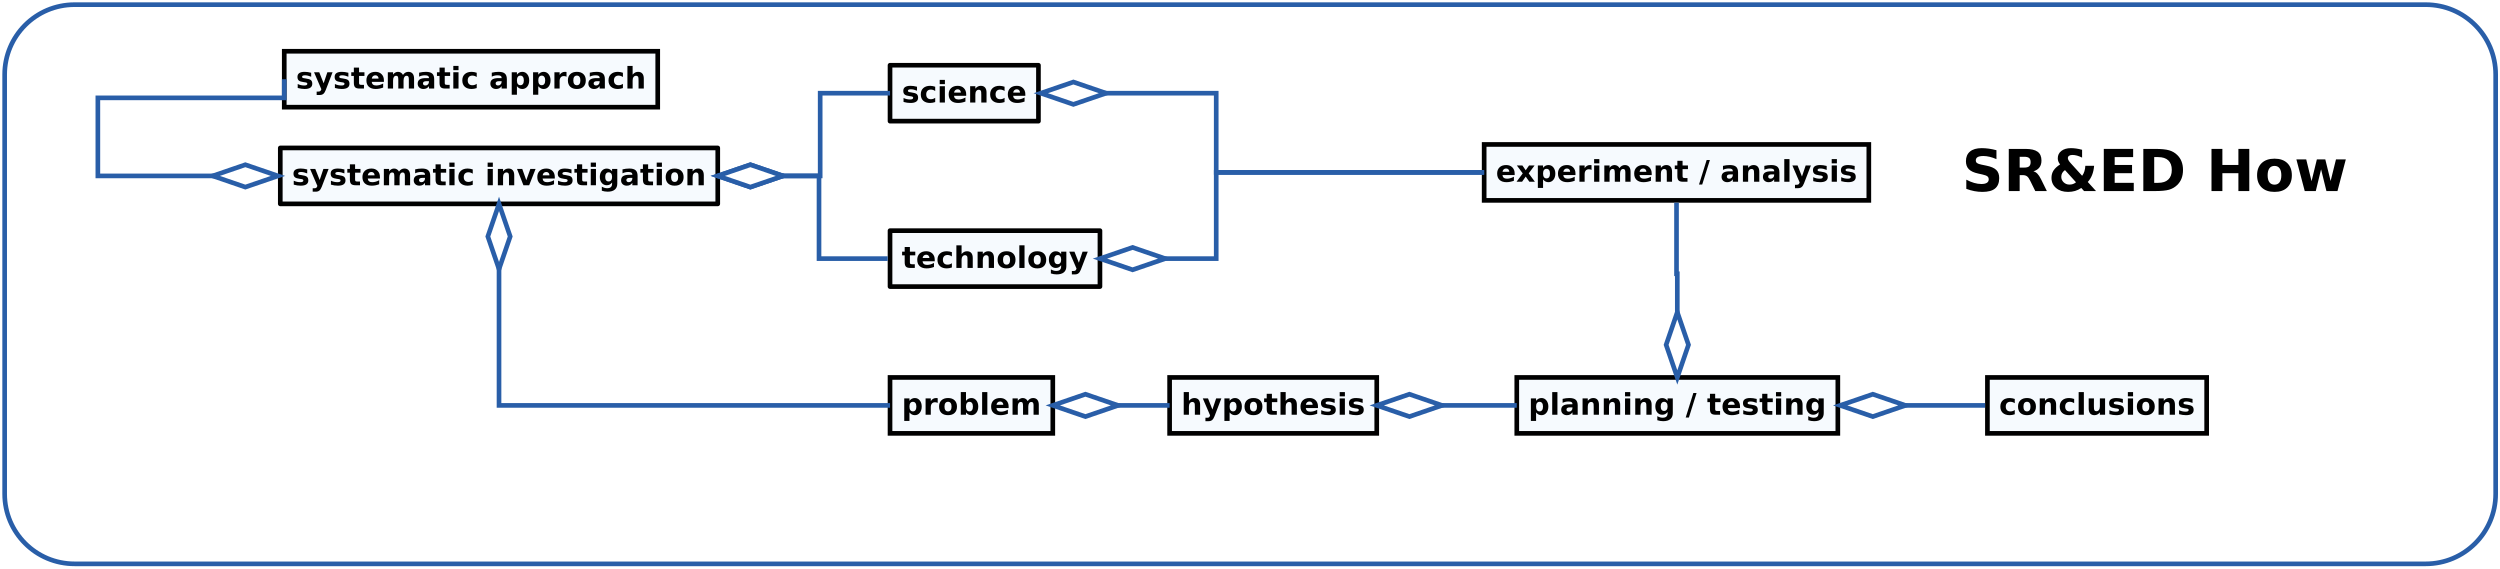
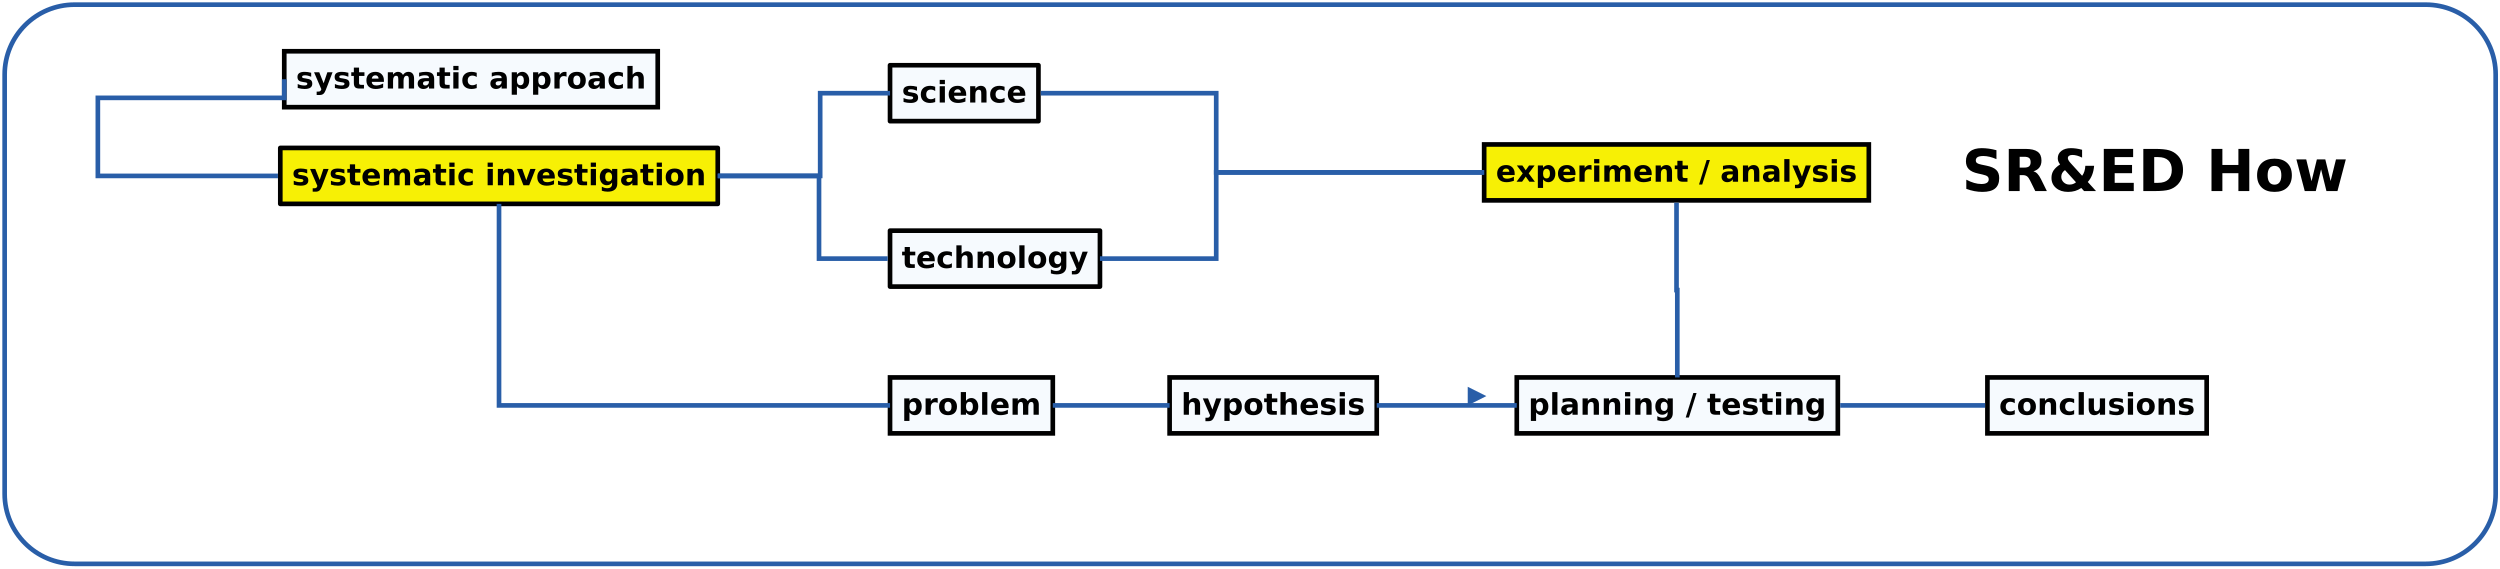
<svg xmlns="http://www.w3.org/2000/svg" xmlns:xlink="http://www.w3.org/1999/xlink" width="1073pt" height="244pt" viewBox="0 0 1073 244" version="1.1">
  <defs>
    <g>
      <symbol overflow="visible" id="glyph0-0">
        <path style="stroke:none;" d="M 0.641 2.266 L 0.641 -9.016 L 7.031 -9.016 L 7.031 2.266 Z M 1.359 1.547 L 6.328 1.547 L 6.328 -8.297 L 1.359 -8.297 Z M 1.359 1.547 " />
      </symbol>
      <symbol overflow="visible" id="glyph0-1">
        <path style="stroke:none;" d="M 6.547 -6.781 L 6.547 -5.078 C 6.066 -5.273 5.602 -5.426 5.156 -5.531 C 4.707 -5.633 4.285 -5.688 3.891 -5.688 C 3.461 -5.688 3.145 -5.629 2.938 -5.516 C 2.738 -5.41 2.641 -5.25 2.641 -5.031 C 2.641 -4.852 2.719 -4.711 2.875 -4.609 C 3.031 -4.516 3.312 -4.445 3.719 -4.406 L 4.109 -4.344 C 5.254 -4.195 6.023 -3.957 6.422 -3.625 C 6.816 -3.289 7.016 -2.77 7.016 -2.062 C 7.016 -1.312 6.738 -0.75 6.188 -0.375 C 5.633 0 4.812 0.188 3.719 0.188 C 3.258 0.188 2.781 0.148 2.281 0.078 C 1.789 0.004 1.285 -0.102 0.766 -0.25 L 0.766 -1.953 C 1.211 -1.734 1.672 -1.57 2.141 -1.469 C 2.609 -1.363 3.082 -1.312 3.562 -1.312 C 4 -1.312 4.328 -1.367 4.547 -1.484 C 4.773 -1.609 4.891 -1.789 4.891 -2.031 C 4.891 -2.227 4.812 -2.375 4.656 -2.469 C 4.508 -2.57 4.207 -2.648 3.75 -2.703 L 3.359 -2.75 C 2.359 -2.875 1.656 -3.102 1.25 -3.438 C 0.852 -3.781 0.656 -4.297 0.656 -4.984 C 0.656 -5.723 0.91 -6.27 1.422 -6.625 C 1.93 -6.988 2.711 -7.172 3.766 -7.172 C 4.172 -7.172 4.602 -7.141 5.062 -7.078 C 5.52 -7.016 6.016 -6.914 6.547 -6.781 Z M 6.547 -6.781 " />
      </symbol>
      <symbol overflow="visible" id="glyph0-2">
        <path style="stroke:none;" d="M 0.156 -7 L 2.391 -7 L 4.281 -2.25 L 5.875 -7 L 8.109 -7 L 5.172 0.656 C 4.867 1.438 4.52 1.984 4.125 2.297 C 3.738 2.609 3.223 2.766 2.578 2.766 L 1.281 2.766 L 1.281 1.297 L 1.984 1.297 C 2.359 1.297 2.629 1.234 2.797 1.109 C 2.973 0.992 3.113 0.781 3.219 0.469 L 3.281 0.266 Z M 0.156 -7 " />
      </symbol>
      <symbol overflow="visible" id="glyph0-3">
        <path style="stroke:none;" d="M 3.516 -8.984 L 3.516 -7 L 5.828 -7 L 5.828 -5.406 L 3.516 -5.406 L 3.516 -2.438 C 3.516 -2.102 3.578 -1.879 3.703 -1.766 C 3.836 -1.648 4.098 -1.594 4.484 -1.594 L 5.625 -1.594 L 5.625 0 L 3.719 0 C 2.832 0 2.203 -0.18 1.828 -0.547 C 1.461 -0.922 1.281 -1.551 1.281 -2.438 L 1.281 -5.406 L 0.172 -5.406 L 0.172 -7 L 1.281 -7 L 1.281 -8.984 Z M 3.516 -8.984 " />
      </symbol>
      <symbol overflow="visible" id="glyph0-4">
        <path style="stroke:none;" d="M 8.062 -3.516 L 8.062 -2.875 L 2.828 -2.875 C 2.879 -2.352 3.066 -1.961 3.391 -1.703 C 3.723 -1.441 4.18 -1.312 4.766 -1.312 C 5.234 -1.312 5.711 -1.379 6.203 -1.516 C 6.703 -1.648 7.211 -1.863 7.734 -2.156 L 7.734 -0.422 C 7.203 -0.223 6.672 -0.07 6.141 0.031 C 5.609 0.133 5.082 0.188 4.562 0.188 C 3.289 0.188 2.301 -0.133 1.594 -0.781 C 0.895 -1.426 0.547 -2.332 0.547 -3.5 C 0.547 -4.633 0.891 -5.531 1.578 -6.188 C 2.273 -6.844 3.227 -7.172 4.438 -7.172 C 5.531 -7.172 6.406 -6.836 7.062 -6.172 C 7.727 -5.516 8.062 -4.629 8.062 -3.516 Z M 5.766 -4.266 C 5.766 -4.691 5.641 -5.035 5.391 -5.297 C 5.141 -5.555 4.816 -5.688 4.422 -5.688 C 3.984 -5.688 3.629 -5.562 3.359 -5.312 C 3.086 -5.07 2.922 -4.723 2.859 -4.266 Z M 5.766 -4.266 " />
      </symbol>
      <symbol overflow="visible" id="glyph0-5">
        <path style="stroke:none;" d="M 7.562 -5.844 C 7.844 -6.27 8.176 -6.598 8.562 -6.828 C 8.957 -7.055 9.391 -7.172 9.859 -7.172 C 10.66 -7.172 11.27 -6.922 11.688 -6.422 C 12.113 -5.93 12.328 -5.211 12.328 -4.266 L 12.328 0 L 10.078 0 L 10.078 -3.656 C 10.078 -3.707 10.078 -3.758 10.078 -3.812 C 10.078 -3.875 10.078 -3.957 10.078 -4.062 C 10.078 -4.562 10.004 -4.922 9.859 -5.141 C 9.711 -5.367 9.477 -5.484 9.156 -5.484 C 8.727 -5.484 8.398 -5.305 8.172 -4.953 C 7.941 -4.609 7.82 -4.102 7.812 -3.438 L 7.812 0 L 5.562 0 L 5.562 -3.656 C 5.562 -4.426 5.492 -4.922 5.359 -5.141 C 5.234 -5.367 5 -5.484 4.656 -5.484 C 4.227 -5.484 3.895 -5.305 3.656 -4.953 C 3.426 -4.598 3.312 -4.094 3.312 -3.438 L 3.312 0 L 1.062 0 L 1.062 -7 L 3.312 -7 L 3.312 -5.969 C 3.582 -6.363 3.895 -6.66 4.25 -6.859 C 4.613 -7.066 5.008 -7.172 5.438 -7.172 C 5.914 -7.172 6.336 -7.051 6.703 -6.812 C 7.078 -6.582 7.363 -6.258 7.562 -5.844 Z M 7.562 -5.844 " />
      </symbol>
      <symbol overflow="visible" id="glyph0-6">
        <path style="stroke:none;" d="M 4.219 -3.156 C 3.75 -3.156 3.395 -3.07 3.156 -2.906 C 2.926 -2.75 2.812 -2.52 2.812 -2.219 C 2.812 -1.926 2.906 -1.703 3.094 -1.547 C 3.281 -1.391 3.539 -1.312 3.875 -1.312 C 4.301 -1.312 4.656 -1.461 4.938 -1.766 C 5.227 -2.066 5.375 -2.441 5.375 -2.891 L 5.375 -3.156 Z M 7.625 -4 L 7.625 0 L 5.375 0 L 5.375 -1.031 C 5.07 -0.613 4.734 -0.305 4.359 -0.109 C 3.984 0.086 3.531 0.188 3 0.188 C 2.27 0.188 1.676 -0.023 1.219 -0.453 C 0.77 -0.879 0.547 -1.426 0.547 -2.094 C 0.547 -2.914 0.828 -3.52 1.391 -3.906 C 1.961 -4.289 2.852 -4.484 4.062 -4.484 L 5.375 -4.484 L 5.375 -4.656 C 5.375 -5.008 5.234 -5.27 4.953 -5.438 C 4.672 -5.602 4.238 -5.688 3.656 -5.688 C 3.176 -5.688 2.727 -5.633 2.312 -5.531 C 1.895 -5.438 1.508 -5.297 1.156 -5.109 L 1.156 -6.812 C 1.633 -6.926 2.113 -7.016 2.594 -7.078 C 3.082 -7.141 3.57 -7.172 4.062 -7.172 C 5.32 -7.172 6.227 -6.922 6.781 -6.422 C 7.344 -5.922 7.625 -5.113 7.625 -4 Z M 7.625 -4 " />
      </symbol>
      <symbol overflow="visible" id="glyph0-7">
        <path style="stroke:none;" d="M 1.078 -7 L 3.312 -7 L 3.312 0 L 1.078 0 Z M 1.078 -9.719 L 3.312 -9.719 L 3.312 -7.891 L 1.078 -7.891 Z M 1.078 -9.719 " />
      </symbol>
      <symbol overflow="visible" id="glyph0-8">
        <path style="stroke:none;" d="M 6.734 -6.781 L 6.734 -4.953 C 6.43 -5.16 6.125 -5.312 5.812 -5.406 C 5.508 -5.508 5.191 -5.562 4.859 -5.562 C 4.234 -5.562 3.742 -5.379 3.391 -5.016 C 3.047 -4.648 2.875 -4.145 2.875 -3.5 C 2.875 -2.844 3.047 -2.332 3.391 -1.969 C 3.742 -1.602 4.234 -1.422 4.859 -1.422 C 5.211 -1.422 5.547 -1.473 5.859 -1.578 C 6.172 -1.68 6.461 -1.832 6.734 -2.031 L 6.734 -0.203 C 6.379 -0.078 6.02 0.016 5.656 0.078 C 5.301 0.148 4.941 0.188 4.578 0.188 C 3.316 0.188 2.328 -0.133 1.609 -0.781 C 0.898 -1.438 0.547 -2.344 0.547 -3.5 C 0.547 -4.645 0.898 -5.539 1.609 -6.188 C 2.328 -6.844 3.316 -7.172 4.578 -7.172 C 4.941 -7.172 5.301 -7.133 5.656 -7.062 C 6.02 -7 6.379 -6.906 6.734 -6.781 Z M 6.734 -6.781 " />
      </symbol>
      <symbol overflow="visible" id="glyph0-9">
        <path style="stroke:none;" d="" />
      </symbol>
      <symbol overflow="visible" id="glyph0-10">
        <path style="stroke:none;" d="M 8.109 -4.266 L 8.109 0 L 5.859 0 L 5.859 -3.266 C 5.859 -3.867 5.844 -4.285 5.812 -4.516 C 5.789 -4.742 5.75 -4.91 5.688 -5.016 C 5.594 -5.16 5.469 -5.273 5.312 -5.359 C 5.164 -5.441 5 -5.484 4.812 -5.484 C 4.344 -5.484 3.973 -5.301 3.703 -4.938 C 3.441 -4.582 3.312 -4.082 3.312 -3.438 L 3.312 0 L 1.078 0 L 1.078 -7 L 3.312 -7 L 3.312 -5.969 C 3.645 -6.375 4 -6.676 4.375 -6.875 C 4.758 -7.07 5.18 -7.172 5.641 -7.172 C 6.453 -7.172 7.066 -6.922 7.484 -6.422 C 7.898 -5.93 8.109 -5.211 8.109 -4.266 Z M 8.109 -4.266 " />
      </symbol>
      <symbol overflow="visible" id="glyph0-11">
        <path style="stroke:none;" d="M 0.188 -7 L 2.438 -7 L 4.172 -2.156 L 5.906 -7 L 8.156 -7 L 5.406 0 L 2.938 0 Z M 0.188 -7 " />
      </symbol>
      <symbol overflow="visible" id="glyph0-12">
        <path style="stroke:none;" d="M 5.844 -1.188 C 5.531 -0.781 5.188 -0.477 4.812 -0.281 C 4.445 -0.094 4.02 0 3.531 0 C 2.676 0 1.969 -0.332 1.406 -1 C 0.852 -1.676 0.578 -2.535 0.578 -3.578 C 0.578 -4.629 0.852 -5.488 1.406 -6.156 C 1.969 -6.82 2.676 -7.156 3.531 -7.156 C 4.02 -7.156 4.445 -7.055 4.812 -6.859 C 5.188 -6.672 5.531 -6.375 5.844 -5.969 L 5.844 -7 L 8.078 -7 L 8.078 -0.703 C 8.078 0.422 7.723 1.281 7.016 1.875 C 6.305 2.469 5.281 2.766 3.938 2.766 C 3.5 2.766 3.07 2.727 2.656 2.656 C 2.25 2.594 1.844 2.492 1.438 2.359 L 1.438 0.609 C 1.82 0.836 2.203 1.004 2.578 1.109 C 2.953 1.223 3.332 1.281 3.719 1.281 C 4.445 1.281 4.984 1.117 5.328 0.797 C 5.672 0.473 5.844 -0.023 5.844 -0.703 Z M 4.359 -5.547 C 3.898 -5.547 3.539 -5.375 3.281 -5.031 C 3.02 -4.688 2.891 -4.203 2.891 -3.578 C 2.891 -2.941 3.016 -2.457 3.266 -2.125 C 3.516 -1.789 3.879 -1.625 4.359 -1.625 C 4.828 -1.625 5.191 -1.797 5.453 -2.141 C 5.711 -2.484 5.844 -2.961 5.844 -3.578 C 5.844 -4.203 5.711 -4.688 5.453 -5.031 C 5.191 -5.375 4.828 -5.547 4.359 -5.547 Z M 4.359 -5.547 " />
      </symbol>
      <symbol overflow="visible" id="glyph0-13">
        <path style="stroke:none;" d="M 4.406 -5.562 C 3.906 -5.562 3.523 -5.383 3.266 -5.031 C 3.004 -4.676 2.875 -4.164 2.875 -3.5 C 2.875 -2.82 3.004 -2.305 3.266 -1.953 C 3.523 -1.598 3.906 -1.422 4.406 -1.422 C 4.895 -1.422 5.266 -1.598 5.516 -1.953 C 5.773 -2.305 5.906 -2.82 5.906 -3.5 C 5.906 -4.164 5.773 -4.676 5.516 -5.031 C 5.266 -5.383 4.895 -5.562 4.406 -5.562 Z M 4.406 -7.172 C 5.613 -7.172 6.551 -6.844 7.219 -6.188 C 7.895 -5.539 8.234 -4.645 8.234 -3.5 C 8.234 -2.344 7.895 -1.438 7.219 -0.781 C 6.551 -0.133 5.613 0.188 4.406 0.188 C 3.195 0.188 2.25 -0.133 1.562 -0.781 C 0.883 -1.438 0.547 -2.344 0.547 -3.5 C 0.547 -4.645 0.883 -5.539 1.562 -6.188 C 2.25 -6.844 3.195 -7.172 4.406 -7.172 Z M 4.406 -7.172 " />
      </symbol>
      <symbol overflow="visible" id="glyph0-14">
        <path style="stroke:none;" d="M 8.109 -4.266 L 8.109 0 L 5.859 0 L 5.859 -3.25 C 5.859 -3.863 5.844 -4.285 5.812 -4.516 C 5.789 -4.742 5.75 -4.91 5.688 -5.016 C 5.594 -5.16 5.469 -5.273 5.312 -5.359 C 5.164 -5.441 5 -5.484 4.812 -5.484 C 4.344 -5.484 3.973 -5.301 3.703 -4.938 C 3.441 -4.582 3.312 -4.082 3.312 -3.438 L 3.312 0 L 1.078 0 L 1.078 -9.719 L 3.312 -9.719 L 3.312 -5.969 C 3.645 -6.375 4 -6.676 4.375 -6.875 C 4.758 -7.07 5.18 -7.172 5.641 -7.172 C 6.453 -7.172 7.066 -6.922 7.484 -6.422 C 7.898 -5.93 8.109 -5.211 8.109 -4.266 Z M 8.109 -4.266 " />
      </symbol>
      <symbol overflow="visible" id="glyph0-15">
        <path style="stroke:none;" d="M 1.078 -9.719 L 3.312 -9.719 L 3.312 0 L 1.078 0 Z M 1.078 -9.719 " />
      </symbol>
      <symbol overflow="visible" id="glyph0-16">
        <path style="stroke:none;" d="M 2.844 -3.578 L 0.312 -7 L 2.688 -7 L 4.125 -4.922 L 5.562 -7 L 7.938 -7 L 5.406 -3.594 L 8.062 0 L 5.688 0 L 4.125 -2.219 L 2.562 0 L 0.188 0 Z M 2.844 -3.578 " />
      </symbol>
      <symbol overflow="visible" id="glyph0-17">
        <path style="stroke:none;" d="M 3.312 -1.016 L 3.312 2.656 L 1.078 2.656 L 1.078 -7 L 3.312 -7 L 3.312 -5.969 C 3.625 -6.375 3.969 -6.676 4.344 -6.875 C 4.719 -7.07 5.145 -7.172 5.625 -7.172 C 6.488 -7.172 7.195 -6.828 7.75 -6.141 C 8.301 -5.453 8.578 -4.57 8.578 -3.5 C 8.578 -2.414 8.301 -1.531 7.75 -0.844 C 7.195 -0.156 6.488 0.188 5.625 0.188 C 5.145 0.188 4.719 0.086 4.344 -0.109 C 3.969 -0.305 3.625 -0.609 3.312 -1.016 Z M 4.797 -5.547 C 4.316 -5.547 3.945 -5.367 3.688 -5.016 C 3.438 -4.66 3.312 -4.156 3.312 -3.5 C 3.312 -2.832 3.438 -2.32 3.688 -1.969 C 3.945 -1.613 4.316 -1.438 4.797 -1.438 C 5.273 -1.438 5.641 -1.613 5.891 -1.969 C 6.148 -2.32 6.281 -2.832 6.281 -3.5 C 6.281 -4.164 6.148 -4.672 5.891 -5.016 C 5.641 -5.367 5.273 -5.547 4.797 -5.547 Z M 4.797 -5.547 " />
      </symbol>
      <symbol overflow="visible" id="glyph0-18">
        <path style="stroke:none;" d="M 6.281 -5.094 C 6.082 -5.188 5.883 -5.254 5.688 -5.297 C 5.5 -5.336 5.305 -5.359 5.109 -5.359 C 4.535 -5.359 4.094 -5.172 3.781 -4.797 C 3.469 -4.43 3.312 -3.906 3.312 -3.219 L 3.312 0 L 1.078 0 L 1.078 -7 L 3.312 -7 L 3.312 -5.844 C 3.602 -6.301 3.93 -6.633 4.297 -6.844 C 4.672 -7.062 5.117 -7.172 5.641 -7.172 C 5.711 -7.172 5.789 -7.164 5.875 -7.156 C 5.969 -7.145 6.098 -7.129 6.266 -7.109 Z M 6.281 -5.094 " />
      </symbol>
      <symbol overflow="visible" id="glyph0-19">
        <path style="stroke:none;" d="M 3.281 -9.328 L 4.672 -9.328 L 1.375 1.188 L 0 1.188 Z M 3.281 -9.328 " />
      </symbol>
      <symbol overflow="visible" id="glyph0-20">
        <path style="stroke:none;" d="M 4.797 -1.438 C 5.273 -1.438 5.641 -1.613 5.891 -1.969 C 6.148 -2.32 6.281 -2.832 6.281 -3.5 C 6.281 -4.164 6.148 -4.672 5.891 -5.016 C 5.641 -5.367 5.273 -5.547 4.797 -5.547 C 4.316 -5.547 3.945 -5.367 3.688 -5.016 C 3.438 -4.66 3.312 -4.156 3.312 -3.5 C 3.312 -2.832 3.438 -2.32 3.688 -1.969 C 3.945 -1.613 4.316 -1.438 4.797 -1.438 Z M 3.312 -5.969 C 3.625 -6.375 3.969 -6.676 4.344 -6.875 C 4.719 -7.07 5.145 -7.172 5.625 -7.172 C 6.488 -7.172 7.195 -6.828 7.75 -6.141 C 8.301 -5.453 8.578 -4.57 8.578 -3.5 C 8.578 -2.414 8.301 -1.531 7.75 -0.844 C 7.195 -0.156 6.488 0.188 5.625 0.188 C 5.145 0.188 4.719 0.086 4.344 -0.109 C 3.969 -0.305 3.625 -0.609 3.312 -1.016 L 3.312 0 L 1.078 0 L 1.078 -9.719 L 3.312 -9.719 Z M 3.312 -5.969 " />
      </symbol>
      <symbol overflow="visible" id="glyph0-21">
        <path style="stroke:none;" d="M 1 -2.719 L 1 -7 L 3.25 -7 L 3.25 -6.297 C 3.25 -5.922 3.242 -5.445 3.234 -4.875 C 3.234 -4.301 3.234 -3.914 3.234 -3.719 C 3.234 -3.156 3.25 -2.75 3.281 -2.5 C 3.312 -2.258 3.363 -2.082 3.438 -1.969 C 3.52 -1.82 3.633 -1.707 3.781 -1.625 C 3.938 -1.551 4.109 -1.516 4.297 -1.516 C 4.766 -1.516 5.129 -1.691 5.391 -2.047 C 5.66 -2.41 5.797 -2.91 5.797 -3.547 L 5.797 -7 L 8.031 -7 L 8.031 0 L 5.797 0 L 5.797 -1.016 C 5.461 -0.609 5.102 -0.305 4.719 -0.109 C 4.344 0.086 3.93 0.188 3.484 0.188 C 2.672 0.188 2.051 -0.062 1.625 -0.562 C 1.207 -1.062 1 -1.781 1 -2.719 Z M 1 -2.719 " />
      </symbol>
      <symbol overflow="visible" id="glyph1-0">
        <path style="stroke:none;" d="M 1.234 4.391 L 1.234 -17.5 L 13.656 -17.5 L 13.656 4.391 Z M 2.625 3 L 12.266 3 L 12.266 -16.109 L 2.625 -16.109 Z M 2.625 3 " />
      </symbol>
      <symbol overflow="visible" id="glyph1-1">
        <path style="stroke:none;" d="M 14.875 -17.531 L 14.875 -13.703 C 13.883 -14.141 12.914 -14.473 11.969 -14.703 C 11.02 -14.93 10.125 -15.047 9.281 -15.047 C 8.164 -15.047 7.344 -14.891 6.812 -14.578 C 6.281 -14.273 6.016 -13.801 6.016 -13.156 C 6.016 -12.664 6.191 -12.285 6.547 -12.016 C 6.91 -11.742 7.566 -11.516 8.516 -11.328 L 10.5 -10.922 C 12.508 -10.516 13.938 -9.898 14.781 -9.078 C 15.633 -8.254 16.062 -7.082 16.062 -5.562 C 16.062 -3.562 15.469 -2.07 14.281 -1.094 C 13.102 -0.125 11.297 0.359 8.859 0.359 C 7.711 0.359 6.562 0.25 5.406 0.031 C 4.25 -0.188 3.094 -0.516 1.938 -0.953 L 1.938 -4.891 C 3.094 -4.273 4.207 -3.812 5.281 -3.5 C 6.363 -3.188 7.406 -3.031 8.406 -3.031 C 9.426 -3.031 10.207 -3.195 10.75 -3.531 C 11.289 -3.875 11.562 -4.363 11.562 -5 C 11.562 -5.562 11.379 -5.992 11.016 -6.297 C 10.648 -6.609 9.914 -6.883 8.812 -7.125 L 7 -7.531 C 5.195 -7.914 3.875 -8.531 3.031 -9.375 C 2.195 -10.227 1.781 -11.375 1.781 -12.812 C 1.781 -14.613 2.363 -16 3.531 -16.969 C 4.695 -17.938 6.367 -18.422 8.547 -18.422 C 9.535 -18.422 10.555 -18.348 11.609 -18.203 C 12.66 -18.055 13.75 -17.832 14.875 -17.531 Z M 14.875 -17.531 " />
      </symbol>
      <symbol overflow="visible" id="glyph1-2">
        <path style="stroke:none;" d="M 8.906 -10.078 C 9.883 -10.078 10.586 -10.258 11.016 -10.625 C 11.441 -10.988 11.656 -11.586 11.656 -12.422 C 11.656 -13.242 11.441 -13.832 11.016 -14.188 C 10.586 -14.539 9.883 -14.719 8.906 -14.719 L 6.953 -14.719 L 6.953 -10.078 Z M 6.953 -6.844 L 6.953 0 L 2.281 0 L 2.281 -18.094 L 9.406 -18.094 C 11.789 -18.094 13.535 -17.691 14.641 -16.891 C 15.754 -16.098 16.312 -14.836 16.312 -13.109 C 16.312 -11.91 16.02 -10.926 15.438 -10.156 C 14.863 -9.383 14 -8.82 12.844 -8.469 C 13.477 -8.32 14.047 -7.988 14.547 -7.469 C 15.055 -6.957 15.57 -6.18 16.094 -5.141 L 18.625 0 L 13.656 0 L 11.438 -4.5 C 11 -5.406 10.551 -6.02 10.094 -6.344 C 9.633 -6.676 9.023 -6.844 8.266 -6.844 Z M 6.953 -6.844 " />
      </symbol>
      <symbol overflow="visible" id="glyph1-3">
        <path style="stroke:none;" d="M 9.688 -12.016 L 14.641 -6.562 C 15.066 -7.125 15.391 -7.754 15.609 -8.453 C 15.836 -9.16 15.973 -9.957 16.016 -10.844 L 19.781 -10.844 C 19.664 -9.375 19.379 -8.066 18.922 -6.922 C 18.473 -5.773 17.852 -4.77 17.062 -3.906 L 20.609 0 L 15.469 0 L 14.281 -1.328 C 13.438 -0.754 12.547 -0.328 11.609 -0.047 C 10.672 0.223 9.676 0.359 8.625 0.359 C 6.5 0.359 4.773 -0.195 3.453 -1.312 C 2.141 -2.438 1.484 -3.883 1.484 -5.656 C 1.484 -6.844 1.77 -7.891 2.344 -8.797 C 2.926 -9.703 3.875 -10.582 5.188 -11.438 C 4.844 -11.875 4.586 -12.305 4.422 -12.734 C 4.266 -13.16 4.188 -13.609 4.188 -14.078 C 4.188 -15.391 4.703 -16.441 5.734 -17.234 C 6.766 -18.023 8.129 -18.422 9.828 -18.422 C 10.566 -18.422 11.332 -18.363 12.125 -18.25 C 12.926 -18.133 13.758 -17.957 14.625 -17.719 L 14.625 -14.359 C 13.863 -14.742 13.141 -15.031 12.453 -15.219 C 11.773 -15.406 11.113 -15.5 10.469 -15.5 C 9.852 -15.5 9.375 -15.379 9.031 -15.141 C 8.688 -14.898 8.516 -14.562 8.516 -14.125 C 8.516 -13.852 8.613 -13.539 8.812 -13.188 C 9.008 -12.832 9.301 -12.441 9.688 -12.016 Z M 7.281 -9 C 6.75 -8.625 6.348 -8.195 6.078 -7.719 C 5.816 -7.238 5.688 -6.711 5.688 -6.141 C 5.688 -5.203 6.031 -4.406 6.719 -3.75 C 7.406 -3.102 8.227 -2.781 9.188 -2.781 C 9.727 -2.781 10.234 -2.859 10.703 -3.016 C 11.172 -3.18 11.609 -3.43 12.016 -3.766 Z M 7.281 -9 " />
      </symbol>
      <symbol overflow="visible" id="glyph1-4">
        <path style="stroke:none;" d="M 2.281 -18.094 L 14.875 -18.094 L 14.875 -14.578 L 6.953 -14.578 L 6.953 -11.203 L 14.406 -11.203 L 14.406 -7.672 L 6.953 -7.672 L 6.953 -3.531 L 15.141 -3.531 L 15.141 0 L 2.281 0 Z M 2.281 -18.094 " />
      </symbol>
      <symbol overflow="visible" id="glyph1-5">
        <path style="stroke:none;" d="M 6.953 -14.578 L 6.953 -3.531 L 8.625 -3.531 C 10.531 -3.531 11.984 -4 12.984 -4.938 C 13.992 -5.883 14.5 -7.258 14.5 -9.062 C 14.5 -10.863 14 -12.234 13 -13.172 C 12 -14.109 10.539 -14.578 8.625 -14.578 Z M 2.281 -18.094 L 7.203 -18.094 C 9.953 -18.094 12 -17.895 13.344 -17.5 C 14.688 -17.113 15.836 -16.453 16.797 -15.516 C 17.648 -14.703 18.281 -13.758 18.688 -12.688 C 19.102 -11.625 19.312 -10.414 19.312 -9.062 C 19.312 -7.695 19.102 -6.477 18.688 -5.406 C 18.281 -4.344 17.648 -3.398 16.797 -2.578 C 15.828 -1.641 14.664 -0.973 13.312 -0.578 C 11.957 -0.191 9.922 0 7.203 0 L 2.281 0 Z M 2.281 -18.094 " />
      </symbol>
      <symbol overflow="visible" id="glyph1-6">
        <path style="stroke:none;" d="" />
      </symbol>
      <symbol overflow="visible" id="glyph1-7">
        <path style="stroke:none;" d="M 2.281 -18.094 L 6.953 -18.094 L 6.953 -11.203 L 13.828 -11.203 L 13.828 -18.094 L 18.5 -18.094 L 18.5 0 L 13.828 0 L 13.828 -7.672 L 6.953 -7.672 L 6.953 0 L 2.281 0 Z M 2.281 -18.094 " />
      </symbol>
      <symbol overflow="visible" id="glyph1-8">
        <path style="stroke:none;" d="M 8.547 -10.797 C 7.586 -10.797 6.852 -10.453 6.344 -9.766 C 5.844 -9.078 5.594 -8.082 5.594 -6.781 C 5.594 -5.477 5.844 -4.477 6.344 -3.781 C 6.852 -3.094 7.586 -2.75 8.547 -2.75 C 9.492 -2.75 10.219 -3.094 10.719 -3.781 C 11.219 -4.477 11.469 -5.477 11.469 -6.781 C 11.469 -8.082 11.219 -9.078 10.719 -9.766 C 10.219 -10.453 9.492 -10.797 8.547 -10.797 Z M 8.547 -13.906 C 10.879 -13.906 12.703 -13.273 14.016 -12.016 C 15.328 -10.754 15.984 -9.008 15.984 -6.781 C 15.984 -4.551 15.328 -2.801 14.016 -1.531 C 12.703 -0.27 10.879 0.359 8.547 0.359 C 6.203 0.359 4.367 -0.27 3.047 -1.531 C 1.723 -2.801 1.062 -4.551 1.062 -6.781 C 1.062 -9.008 1.723 -10.754 3.047 -12.016 C 4.367 -13.273 6.203 -13.906 8.547 -13.906 Z M 8.547 -13.906 " />
      </symbol>
      <symbol overflow="visible" id="glyph1-9">
        <path style="stroke:none;" d="M 0.875 -13.578 L 5.094 -13.578 L 7.375 -4.219 L 9.656 -13.578 L 13.281 -13.578 L 15.562 -4.312 L 17.859 -13.578 L 22.078 -13.578 L 18.5 0 L 13.766 0 L 11.469 -9.328 L 9.188 0 L 4.453 0 Z M 0.875 -13.578 " />
      </symbol>
    </g>
  </defs>
-   <g id="surface101634">
+   <g id="surface151928">
    <rect x="0" y="0" width="1073" height="244" style="fill:rgb(100%,100%,100%);fill-opacity:1;stroke:none;" />
    <path style="fill-rule:evenodd;fill:rgb(100%,100%,100%);fill-opacity:1;stroke-width:0.1;stroke-linecap:butt;stroke-linejoin:round;stroke:rgb(16.078%,36.863%,65.882%);stroke-opacity:1;stroke-miterlimit:10;" d="M 4.5 9 C 3.671 9 3 9.671 3 10.5 L 3 19.5 C 3 20.329 3.671 21 4.5 21 L 54.957 21 C 55.786 21 56.457 20.329 56.457 19.5 L 56.457 10.5 C 56.457 9.671 55.786 9 54.957 9 Z M 4.5 9 " transform="matrix(20,0,0,20,-58,-178)" />
-     <path style="fill-rule:evenodd;fill:rgb(96.471%,98.039%,99.608%);fill-opacity:1;stroke-width:0.1;stroke-linecap:butt;stroke-linejoin:round;stroke:rgb(0%,0%,0%);stroke-opacity:1;stroke-miterlimit:10;" d="M 8.915 12.075 L 18.303 12.075 L 18.303 13.275 L 8.915 13.275 Z M 8.915 12.075 " transform="matrix(20,0,0,20,-58,-178)" />
+     <path style="fill-rule:evenodd;fill:rgb(96.863%,94.118%,1.961%);fill-opacity:1;stroke-width:0.1;stroke-linecap:butt;stroke-linejoin:round;stroke:rgb(0%,0%,0%);stroke-opacity:1;stroke-miterlimit:10;" d="M 8.915 12.075 L 18.303 12.075 L 18.303 13.275 L 8.915 13.275 Z M 8.915 12.075 " transform="matrix(20,0,0,20,-58,-178)" />
    <g style="fill:rgb(0%,0%,0%);fill-opacity:1;">
      <use xlink:href="#glyph0-1" x="125.309" y="79.506" />
      <use xlink:href="#glyph0-2" x="132.927" y="79.506" />
      <use xlink:href="#glyph0-1" x="141.271" y="79.506" />
      <use xlink:href="#glyph0-3" x="148.889" y="79.506" />
      <use xlink:href="#glyph0-4" x="155.008" y="79.506" />
      <use xlink:href="#glyph0-5" x="163.689" y="79.506" />
      <use xlink:href="#glyph0-6" x="177.027" y="79.506" />
      <use xlink:href="#glyph0-3" x="185.664" y="79.506" />
      <use xlink:href="#glyph0-7" x="191.783" y="79.506" />
      <use xlink:href="#glyph0-8" x="196.17" y="79.506" />
      <use xlink:href="#glyph0-9" x="203.757" y="79.506" />
      <use xlink:href="#glyph0-7" x="208.214" y="79.506" />
      <use xlink:href="#glyph0-10" x="212.601" y="79.506" />
      <use xlink:href="#glyph0-11" x="221.713" y="79.506" />
      <use xlink:href="#glyph0-4" x="230.057" y="79.506" />
      <use xlink:href="#glyph0-1" x="238.738" y="79.506" />
      <use xlink:href="#glyph0-3" x="246.357" y="79.506" />
      <use xlink:href="#glyph0-7" x="252.475" y="79.506" />
      <use xlink:href="#glyph0-12" x="256.863" y="79.506" />
      <use xlink:href="#glyph0-6" x="266.025" y="79.506" />
      <use xlink:href="#glyph0-3" x="274.663" y="79.506" />
      <use xlink:href="#glyph0-7" x="280.781" y="79.506" />
      <use xlink:href="#glyph0-13" x="285.169" y="79.506" />
      <use xlink:href="#glyph0-10" x="293.963" y="79.506" />
    </g>
    <path style="fill-rule:evenodd;fill:rgb(96.471%,98.039%,99.608%);fill-opacity:1;stroke-width:0.1;stroke-linecap:butt;stroke-linejoin:round;stroke:rgb(0%,0%,0%);stroke-opacity:1;stroke-miterlimit:10;" d="M 22 10.3 L 25.185 10.3 L 25.185 11.5 L 22 11.5 Z M 22 10.3 " transform="matrix(20,0,0,20,-58,-178)" />
    <g style="fill:rgb(0%,0%,0%);fill-opacity:1;">
      <use xlink:href="#glyph0-1" x="387.035" y="44.006" />
      <use xlink:href="#glyph0-8" x="394.654" y="44.006" />
      <use xlink:href="#glyph0-7" x="402.241" y="44.006" />
      <use xlink:href="#glyph0-4" x="406.629" y="44.006" />
      <use xlink:href="#glyph0-10" x="415.31" y="44.006" />
      <use xlink:href="#glyph0-8" x="424.422" y="44.006" />
      <use xlink:href="#glyph0-4" x="432.009" y="44.006" />
    </g>
    <path style="fill-rule:evenodd;fill:rgb(96.471%,98.039%,99.608%);fill-opacity:1;stroke-width:0.1;stroke-linecap:butt;stroke-linejoin:round;stroke:rgb(0%,0%,0%);stroke-opacity:1;stroke-miterlimit:10;" d="M 22 13.85 L 26.505 13.85 L 26.505 15.05 L 22 15.05 Z M 22 13.85 " transform="matrix(20,0,0,20,-58,-178)" />
    <g style="fill:rgb(0%,0%,0%);fill-opacity:1;">
      <use xlink:href="#glyph0-3" x="387.012" y="115.006" />
      <use xlink:href="#glyph0-4" x="393.13" y="115.006" />
      <use xlink:href="#glyph0-8" x="401.812" y="115.006" />
      <use xlink:href="#glyph0-14" x="409.399" y="115.006" />
      <use xlink:href="#glyph0-10" x="418.511" y="115.006" />
      <use xlink:href="#glyph0-13" x="427.624" y="115.006" />
      <use xlink:href="#glyph0-15" x="436.417" y="115.006" />
      <use xlink:href="#glyph0-13" x="440.805" y="115.006" />
      <use xlink:href="#glyph0-12" x="449.599" y="115.006" />
      <use xlink:href="#glyph0-2" x="458.761" y="115.006" />
    </g>
-     <path style="fill:none;stroke-width:0.1;stroke-linecap:butt;stroke-linejoin:miter;stroke:rgb(16.078%,36.863%,65.882%);stroke-opacity:1;stroke-miterlimit:10;" d="M 19.561 12.675 L 20.501 12.675 L 20.501 10.9 L 22 10.9 " transform="matrix(20,0,0,20,-58,-178)" />
-     <path style="fill-rule:evenodd;fill:rgb(100%,100%,100%);fill-opacity:1;stroke-width:0.1;stroke-linecap:butt;stroke-linejoin:miter;stroke:rgb(16.078%,36.863%,65.882%);stroke-opacity:1;stroke-miterlimit:10;" d="M 18.303 12.675 L 19.003 12.435 L 19.703 12.675 L 19.003 12.915 Z M 18.303 12.675 " transform="matrix(20,0,0,20,-58,-178)" />
-     <path style="fill:none;stroke-width:0.1;stroke-linecap:butt;stroke-linejoin:miter;stroke:rgb(16.078%,36.863%,65.882%);stroke-opacity:1;stroke-miterlimit:10;" d="M 19.561 12.675 L 20.476 12.675 L 20.476 14.45 L 21.95 14.45 " transform="matrix(20,0,0,20,-58,-178)" />
-     <path style="fill-rule:evenodd;fill:rgb(100%,100%,100%);fill-opacity:1;stroke-width:0.1;stroke-linecap:butt;stroke-linejoin:miter;stroke:rgb(16.078%,36.863%,65.882%);stroke-opacity:1;stroke-miterlimit:10;" d="M 18.303 12.675 L 19.003 12.435 L 19.703 12.675 L 19.003 12.915 Z M 18.303 12.675 " transform="matrix(20,0,0,20,-58,-178)" />
-     <path style="fill-rule:evenodd;fill:rgb(96.471%,98.039%,99.608%);fill-opacity:1;stroke-width:0.1;stroke-linecap:butt;stroke-linejoin:miter;stroke:rgb(0%,0%,0%);stroke-opacity:1;stroke-miterlimit:10;" d="M 34.75 12 L 43.005 12 L 43.005 13.2 L 34.75 13.2 Z M 34.75 12 " transform="matrix(20,0,0,20,-58,-178)" />
+     <path style="fill:none;stroke-width:0.1;stroke-linecap:butt;stroke-linejoin:miter;stroke:rgb(16.078%,36.863%,65.882%);stroke-opacity:1;stroke-miterlimit:10;" d="M 18.303 12.675 L 20.501 12.675 L 20.501 10.9 L 22 10.9 " transform="matrix(20,0,0,20,-58,-178)" />
+     <path style="fill:none;stroke-width:0.1;stroke-linecap:butt;stroke-linejoin:miter;stroke:rgb(16.078%,36.863%,65.882%);stroke-opacity:1;stroke-miterlimit:10;" d="M 18.303 12.675 L 20.476 12.675 L 20.476 14.45 L 21.95 14.45 " transform="matrix(20,0,0,20,-58,-178)" />
+     <path style="fill-rule:evenodd;fill:rgb(96.863%,94.118%,1.961%);fill-opacity:1;stroke-width:0.1;stroke-linecap:butt;stroke-linejoin:miter;stroke:rgb(0%,0%,0%);stroke-opacity:1;stroke-miterlimit:10;" d="M 34.75 12 L 43.005 12 L 43.005 13.2 L 34.75 13.2 Z M 34.75 12 " transform="matrix(20,0,0,20,-58,-178)" />
    <g style="fill:rgb(0%,0%,0%);fill-opacity:1;">
      <use xlink:href="#glyph0-4" x="642.031" y="78.006" />
      <use xlink:href="#glyph0-16" x="650.712" y="78.006" />
      <use xlink:href="#glyph0-17" x="658.968" y="78.006" />
      <use xlink:href="#glyph0-4" x="668.131" y="78.006" />
      <use xlink:href="#glyph0-18" x="676.812" y="78.006" />
      <use xlink:href="#glyph0-7" x="683.124" y="78.006" />
      <use xlink:href="#glyph0-5" x="687.512" y="78.006" />
      <use xlink:href="#glyph0-4" x="700.849" y="78.006" />
      <use xlink:href="#glyph0-10" x="709.53" y="78.006" />
      <use xlink:href="#glyph0-3" x="718.643" y="78.006" />
      <use xlink:href="#glyph0-9" x="724.761" y="78.006" />
      <use xlink:href="#glyph0-19" x="729.217" y="78.006" />
      <use xlink:href="#glyph0-9" x="733.892" y="78.006" />
      <use xlink:href="#glyph0-6" x="738.349" y="78.006" />
      <use xlink:href="#glyph0-10" x="746.986" y="78.006" />
      <use xlink:href="#glyph0-6" x="756.098" y="78.006" />
      <use xlink:href="#glyph0-15" x="764.736" y="78.006" />
      <use xlink:href="#glyph0-2" x="769.123" y="78.006" />
      <use xlink:href="#glyph0-1" x="777.467" y="78.006" />
      <use xlink:href="#glyph0-7" x="785.085" y="78.006" />
      <use xlink:href="#glyph0-1" x="789.473" y="78.006" />
    </g>
    <g style="fill:rgb(0%,0%,0%);fill-opacity:1;">
      <use xlink:href="#glyph1-1" x="842" y="82.005" />
      <use xlink:href="#glyph1-2" x="859.887" y="82.005" />
      <use xlink:href="#glyph1-3" x="879.01" y="82.005" />
      <use xlink:href="#glyph1-4" x="900.668" y="82.005" />
      <use xlink:href="#glyph1-5" x="917.633" y="82.005" />
      <use xlink:href="#glyph1-6" x="938.248" y="82.005" />
      <use xlink:href="#glyph1-7" x="946.894" y="82.005" />
      <use xlink:href="#glyph1-8" x="967.678" y="82.005" />
      <use xlink:href="#glyph1-9" x="984.74" y="82.005" />
    </g>
-     <path style="fill:none;stroke-width:0.1;stroke-linecap:butt;stroke-linejoin:miter;stroke:rgb(16.078%,36.863%,65.882%);stroke-opacity:1;stroke-miterlimit:10;" d="M 26.494 10.9 L 29 10.9 L 29 12.6 L 34.75 12.6 " transform="matrix(20,0,0,20,-58,-178)" />
-     <path style="fill-rule:evenodd;fill:rgb(100%,100%,100%);fill-opacity:1;stroke-width:0.1;stroke-linecap:butt;stroke-linejoin:miter;stroke:rgb(16.078%,36.863%,65.882%);stroke-opacity:1;stroke-miterlimit:10;" d="M 25.235 10.9 L 25.935 10.66 L 26.635 10.9 L 25.935 11.14 Z M 25.235 10.9 " transform="matrix(20,0,0,20,-58,-178)" />
-     <path style="fill:none;stroke-width:0.1;stroke-linecap:butt;stroke-linejoin:miter;stroke:rgb(16.078%,36.863%,65.882%);stroke-opacity:1;stroke-miterlimit:10;" d="M 27.764 14.45 L 29 14.45 L 29 12.6 L 34.75 12.6 " transform="matrix(20,0,0,20,-58,-178)" />
-     <path style="fill-rule:evenodd;fill:rgb(100%,100%,100%);fill-opacity:1;stroke-width:0.1;stroke-linecap:butt;stroke-linejoin:miter;stroke:rgb(16.078%,36.863%,65.882%);stroke-opacity:1;stroke-miterlimit:10;" d="M 26.505 14.45 L 27.205 14.21 L 27.905 14.45 L 27.205 14.69 Z M 26.505 14.45 " transform="matrix(20,0,0,20,-58,-178)" />
+     <path style="fill:none;stroke-width:0.1;stroke-linecap:butt;stroke-linejoin:miter;stroke:rgb(16.078%,36.863%,65.882%);stroke-opacity:1;stroke-miterlimit:10;" d="M 25.235 10.9 L 29 10.9 L 29 12.6 L 34.75 12.6 " transform="matrix(20,0,0,20,-58,-178)" />
+     <path style="fill:none;stroke-width:0.1;stroke-linecap:butt;stroke-linejoin:miter;stroke:rgb(16.078%,36.863%,65.882%);stroke-opacity:1;stroke-miterlimit:10;" d="M 26.505 14.45 L 29 14.45 L 29 12.6 L 34.75 12.6 " transform="matrix(20,0,0,20,-58,-178)" />
    <path style="fill-rule:evenodd;fill:rgb(96.471%,98.039%,99.608%);fill-opacity:1;stroke-width:0.1;stroke-linecap:butt;stroke-linejoin:miter;stroke:rgb(0%,0%,0%);stroke-opacity:1;stroke-miterlimit:10;" d="M 9 10 L 17.015 10 L 17.015 11.2 L 9 11.2 Z M 9 10 " transform="matrix(20,0,0,20,-58,-178)" />
    <g style="fill:rgb(0%,0%,0%);fill-opacity:1;">
      <use xlink:href="#glyph0-1" x="127.012" y="38.006" />
      <use xlink:href="#glyph0-2" x="134.63" y="38.006" />
      <use xlink:href="#glyph0-1" x="142.974" y="38.006" />
      <use xlink:href="#glyph0-3" x="150.592" y="38.006" />
      <use xlink:href="#glyph0-4" x="156.711" y="38.006" />
      <use xlink:href="#glyph0-5" x="165.392" y="38.006" />
      <use xlink:href="#glyph0-6" x="178.73" y="38.006" />
      <use xlink:href="#glyph0-3" x="187.367" y="38.006" />
      <use xlink:href="#glyph0-7" x="193.486" y="38.006" />
      <use xlink:href="#glyph0-8" x="197.873" y="38.006" />
      <use xlink:href="#glyph0-9" x="205.461" y="38.006" />
      <use xlink:href="#glyph0-6" x="209.917" y="38.006" />
      <use xlink:href="#glyph0-17" x="218.554" y="38.006" />
      <use xlink:href="#glyph0-17" x="227.716" y="38.006" />
      <use xlink:href="#glyph0-18" x="236.879" y="38.006" />
      <use xlink:href="#glyph0-13" x="243.191" y="38.006" />
      <use xlink:href="#glyph0-6" x="251.985" y="38.006" />
      <use xlink:href="#glyph0-8" x="260.622" y="38.006" />
      <use xlink:href="#glyph0-14" x="268.21" y="38.006" />
    </g>
-     <path style="fill:none;stroke-width:0.1;stroke-linecap:butt;stroke-linejoin:miter;stroke:rgb(16.078%,36.863%,65.882%);stroke-opacity:1;stroke-miterlimit:10;" d="M 7.606 12.675 L 5 12.675 L 5 11 L 9 11 L 9 10.6 " transform="matrix(20,0,0,20,-58,-178)" />
-     <path style="fill-rule:evenodd;fill:rgb(100%,100%,100%);fill-opacity:1;stroke-width:0.1;stroke-linecap:butt;stroke-linejoin:miter;stroke:rgb(16.078%,36.863%,65.882%);stroke-opacity:1;stroke-miterlimit:10;" d="M 8.865 12.675 L 8.165 12.915 L 7.465 12.675 L 8.165 12.435 Z M 8.865 12.675 " transform="matrix(20,0,0,20,-58,-178)" />
+     <path style="fill:none;stroke-width:0.1;stroke-linecap:butt;stroke-linejoin:miter;stroke:rgb(16.078%,36.863%,65.882%);stroke-opacity:1;stroke-miterlimit:10;" d="M 8.865 12.675 L 5 12.675 L 5 11 L 9 11 L 9 10.6 " transform="matrix(20,0,0,20,-58,-178)" />
    <path style="fill-rule:evenodd;fill:rgb(96.471%,98.039%,99.608%);fill-opacity:1;stroke-width:0.1;stroke-linecap:butt;stroke-linejoin:miter;stroke:rgb(0%,0%,0%);stroke-opacity:1;stroke-miterlimit:10;" d="M 22 17 L 25.493 17 L 25.493 18.2 L 22 18.2 Z M 22 17 " transform="matrix(20,0,0,20,-58,-178)" />
    <g style="fill:rgb(0%,0%,0%);fill-opacity:1;">
      <use xlink:href="#glyph0-17" x="387.023" y="178.006" />
      <use xlink:href="#glyph0-18" x="396.186" y="178.006" />
      <use xlink:href="#glyph0-13" x="402.498" y="178.006" />
      <use xlink:href="#glyph0-20" x="411.292" y="178.006" />
      <use xlink:href="#glyph0-15" x="420.454" y="178.006" />
      <use xlink:href="#glyph0-4" x="424.842" y="178.006" />
      <use xlink:href="#glyph0-5" x="433.523" y="178.006" />
    </g>
-     <path style="fill:none;stroke-width:0.1;stroke-linecap:butt;stroke-linejoin:miter;stroke:rgb(16.078%,36.863%,65.882%);stroke-opacity:1;stroke-miterlimit:10;" d="M 13.609 14.534 L 13.609 17.6 L 22 17.6 " transform="matrix(20,0,0,20,-58,-178)" />
-     <path style="fill-rule:evenodd;fill:rgb(100%,100%,100%);fill-opacity:1;stroke-width:0.1;stroke-linecap:butt;stroke-linejoin:miter;stroke:rgb(16.078%,36.863%,65.882%);stroke-opacity:1;stroke-miterlimit:10;" d="M 13.609 13.275 L 13.849 13.975 L 13.609 14.675 L 13.369 13.975 Z M 13.609 13.275 " transform="matrix(20,0,0,20,-58,-178)" />
+     <path style="fill:none;stroke-width:0.1;stroke-linecap:butt;stroke-linejoin:miter;stroke:rgb(16.078%,36.863%,65.882%);stroke-opacity:1;stroke-miterlimit:10;" d="M 13.609 13.275 L 13.609 17.6 L 22 17.6 " transform="matrix(20,0,0,20,-58,-178)" />
    <path style="fill-rule:evenodd;fill:rgb(96.471%,98.039%,99.608%);fill-opacity:1;stroke-width:0.1;stroke-linecap:butt;stroke-linejoin:miter;stroke:rgb(0%,0%,0%);stroke-opacity:1;stroke-miterlimit:10;" d="M 28 17 L 32.445 17 L 32.445 18.2 L 28 18.2 Z M 28 17 " transform="matrix(20,0,0,20,-58,-178)" />
    <g style="fill:rgb(0%,0%,0%);fill-opacity:1;">
      <use xlink:href="#glyph0-14" x="506.977" y="178.006" />
      <use xlink:href="#glyph0-2" x="516.089" y="178.006" />
      <use xlink:href="#glyph0-17" x="524.433" y="178.006" />
      <use xlink:href="#glyph0-13" x="533.595" y="178.006" />
      <use xlink:href="#glyph0-3" x="542.389" y="178.006" />
      <use xlink:href="#glyph0-14" x="548.507" y="178.006" />
      <use xlink:href="#glyph0-4" x="557.62" y="178.006" />
      <use xlink:href="#glyph0-1" x="566.301" y="178.006" />
      <use xlink:href="#glyph0-7" x="573.919" y="178.006" />
      <use xlink:href="#glyph0-1" x="578.307" y="178.006" />
    </g>
-     <path style="fill:none;stroke-width:0.1;stroke-linecap:butt;stroke-linejoin:miter;stroke:rgb(16.078%,36.863%,65.882%);stroke-opacity:1;stroke-miterlimit:10;" d="M 26.751 17.6 L 28 17.6 " transform="matrix(20,0,0,20,-58,-178)" />
-     <path style="fill-rule:evenodd;fill:rgb(100%,100%,100%);fill-opacity:1;stroke-width:0.1;stroke-linecap:butt;stroke-linejoin:miter;stroke:rgb(16.078%,36.863%,65.882%);stroke-opacity:1;stroke-miterlimit:10;" d="M 25.493 17.6 L 26.193 17.36 L 26.893 17.6 L 26.193 17.84 Z M 25.493 17.6 " transform="matrix(20,0,0,20,-58,-178)" />
+     <path style="fill:none;stroke-width:0.1;stroke-linecap:butt;stroke-linejoin:miter;stroke:rgb(16.078%,36.863%,65.882%);stroke-opacity:1;stroke-miterlimit:10;" d="M 25.493 17.6 L 28 17.6 " transform="matrix(20,0,0,20,-58,-178)" />
    <path style="fill-rule:evenodd;fill:rgb(96.471%,98.039%,99.608%);fill-opacity:1;stroke-width:0.1;stroke-linecap:butt;stroke-linejoin:miter;stroke:rgb(0%,0%,0%);stroke-opacity:1;stroke-miterlimit:10;" d="M 35.45 17 L 42.34 17 L 42.34 18.2 L 35.45 18.2 Z M 35.45 17 " transform="matrix(20,0,0,20,-58,-178)" />
    <g style="fill:rgb(0%,0%,0%);fill-opacity:1;">
      <use xlink:href="#glyph0-17" x="655.973" y="178.006" />
      <use xlink:href="#glyph0-15" x="665.135" y="178.006" />
      <use xlink:href="#glyph0-6" x="669.522" y="178.006" />
      <use xlink:href="#glyph0-10" x="678.16" y="178.006" />
      <use xlink:href="#glyph0-10" x="687.272" y="178.006" />
      <use xlink:href="#glyph0-7" x="696.385" y="178.006" />
      <use xlink:href="#glyph0-10" x="700.772" y="178.006" />
      <use xlink:href="#glyph0-12" x="709.885" y="178.006" />
      <use xlink:href="#glyph0-9" x="719.047" y="178.006" />
      <use xlink:href="#glyph0-19" x="723.503" y="178.006" />
      <use xlink:href="#glyph0-9" x="728.178" y="178.006" />
      <use xlink:href="#glyph0-3" x="732.634" y="178.006" />
      <use xlink:href="#glyph0-4" x="738.753" y="178.006" />
      <use xlink:href="#glyph0-1" x="747.434" y="178.006" />
      <use xlink:href="#glyph0-3" x="755.053" y="178.006" />
      <use xlink:href="#glyph0-7" x="761.171" y="178.006" />
      <use xlink:href="#glyph0-10" x="765.559" y="178.006" />
      <use xlink:href="#glyph0-12" x="774.671" y="178.006" />
    </g>
-     <path style="fill:none;stroke-width:0.1;stroke-linecap:butt;stroke-linejoin:miter;stroke:rgb(16.078%,36.863%,65.882%);stroke-opacity:1;stroke-miterlimit:10;" d="M 33.704 17.6 L 35.45 17.6 " transform="matrix(20,0,0,20,-58,-178)" />
-     <path style="fill-rule:evenodd;fill:rgb(100%,100%,100%);fill-opacity:1;stroke-width:0.1;stroke-linecap:butt;stroke-linejoin:miter;stroke:rgb(16.078%,36.863%,65.882%);stroke-opacity:1;stroke-miterlimit:10;" d="M 32.445 17.6 L 33.145 17.36 L 33.845 17.6 L 33.145 17.84 Z M 32.445 17.6 " transform="matrix(20,0,0,20,-58,-178)" />
-     <path style="fill:none;stroke-width:0.1;stroke-linecap:butt;stroke-linejoin:miter;stroke:rgb(16.078%,36.863%,65.882%);stroke-opacity:1;stroke-miterlimit:10;" d="M 38.895 15.741 L 38.895 14.775 L 38.878 14.775 L 38.878 13.25 " transform="matrix(20,0,0,20,-58,-178)" />
-     <path style="fill-rule:evenodd;fill:rgb(100%,100%,100%);fill-opacity:1;stroke-width:0.1;stroke-linecap:butt;stroke-linejoin:miter;stroke:rgb(16.078%,36.863%,65.882%);stroke-opacity:1;stroke-miterlimit:10;" d="M 38.895 17 L 38.655 16.3 L 38.895 15.6 L 39.135 16.3 Z M 38.895 17 " transform="matrix(20,0,0,20,-58,-178)" />
+     <path style="fill:none;stroke-width:0.1;stroke-linecap:butt;stroke-linejoin:miter;stroke:rgb(16.078%,36.863%,65.882%);stroke-opacity:1;stroke-miterlimit:10;" d="M 32.445 17.6 L 35.45 17.6 " transform="matrix(20,0,0,20,-58,-178)" />
+     <path style=" stroke:none;fill-rule:evenodd;fill:rgb(16.078%,36.863%,65.882%);fill-opacity:1;" d="M 629.949 174 L 629.949 166 L 637.949 170 Z M 629.949 174 " />
+     <path style="fill:none;stroke-width:0.1;stroke-linecap:butt;stroke-linejoin:miter;stroke:rgb(16.078%,36.863%,65.882%);stroke-opacity:1;stroke-miterlimit:10;" d="M 38.895 17 L 38.895 15.125 L 38.878 15.125 L 38.878 13.25 " transform="matrix(20,0,0,20,-58,-178)" />
    <path style="fill-rule:evenodd;fill:rgb(96.471%,98.039%,99.608%);fill-opacity:1;stroke-width:0.1;stroke-linecap:butt;stroke-linejoin:miter;stroke:rgb(0%,0%,0%);stroke-opacity:1;stroke-miterlimit:10;" d="M 45.55 17 L 50.255 17 L 50.255 18.2 L 45.55 18.2 Z M 45.55 17 " transform="matrix(20,0,0,20,-58,-178)" />
    <g style="fill:rgb(0%,0%,0%);fill-opacity:1;">
      <use xlink:href="#glyph0-8" x="858" y="178.006" />
      <use xlink:href="#glyph0-13" x="865.587" y="178.006" />
      <use xlink:href="#glyph0-10" x="874.381" y="178.006" />
      <use xlink:href="#glyph0-8" x="883.493" y="178.006" />
      <use xlink:href="#glyph0-15" x="891.081" y="178.006" />
      <use xlink:href="#glyph0-21" x="895.468" y="178.006" />
      <use xlink:href="#glyph0-1" x="904.581" y="178.006" />
      <use xlink:href="#glyph0-7" x="912.199" y="178.006" />
      <use xlink:href="#glyph0-13" x="916.587" y="178.006" />
      <use xlink:href="#glyph0-10" x="925.38" y="178.006" />
      <use xlink:href="#glyph0-1" x="934.493" y="178.006" />
    </g>
-     <path style="fill:none;stroke-width:0.1;stroke-linecap:butt;stroke-linejoin:miter;stroke:rgb(16.078%,36.863%,65.882%);stroke-opacity:1;stroke-miterlimit:10;" d="M 43.649 17.6 L 45.5 17.6 " transform="matrix(20,0,0,20,-58,-178)" />
-     <path style="fill-rule:evenodd;fill:rgb(100%,100%,100%);fill-opacity:1;stroke-width:0.1;stroke-linecap:butt;stroke-linejoin:miter;stroke:rgb(16.078%,36.863%,65.882%);stroke-opacity:1;stroke-miterlimit:10;" d="M 42.39 17.6 L 43.09 17.36 L 43.79 17.6 L 43.09 17.84 Z M 42.39 17.6 " transform="matrix(20,0,0,20,-58,-178)" />
+     <path style="fill:none;stroke-width:0.1;stroke-linecap:butt;stroke-linejoin:miter;stroke:rgb(16.078%,36.863%,65.882%);stroke-opacity:1;stroke-miterlimit:10;" d="M 42.39 17.6 L 45.5 17.6 " transform="matrix(20,0,0,20,-58,-178)" />
  </g>
</svg>
